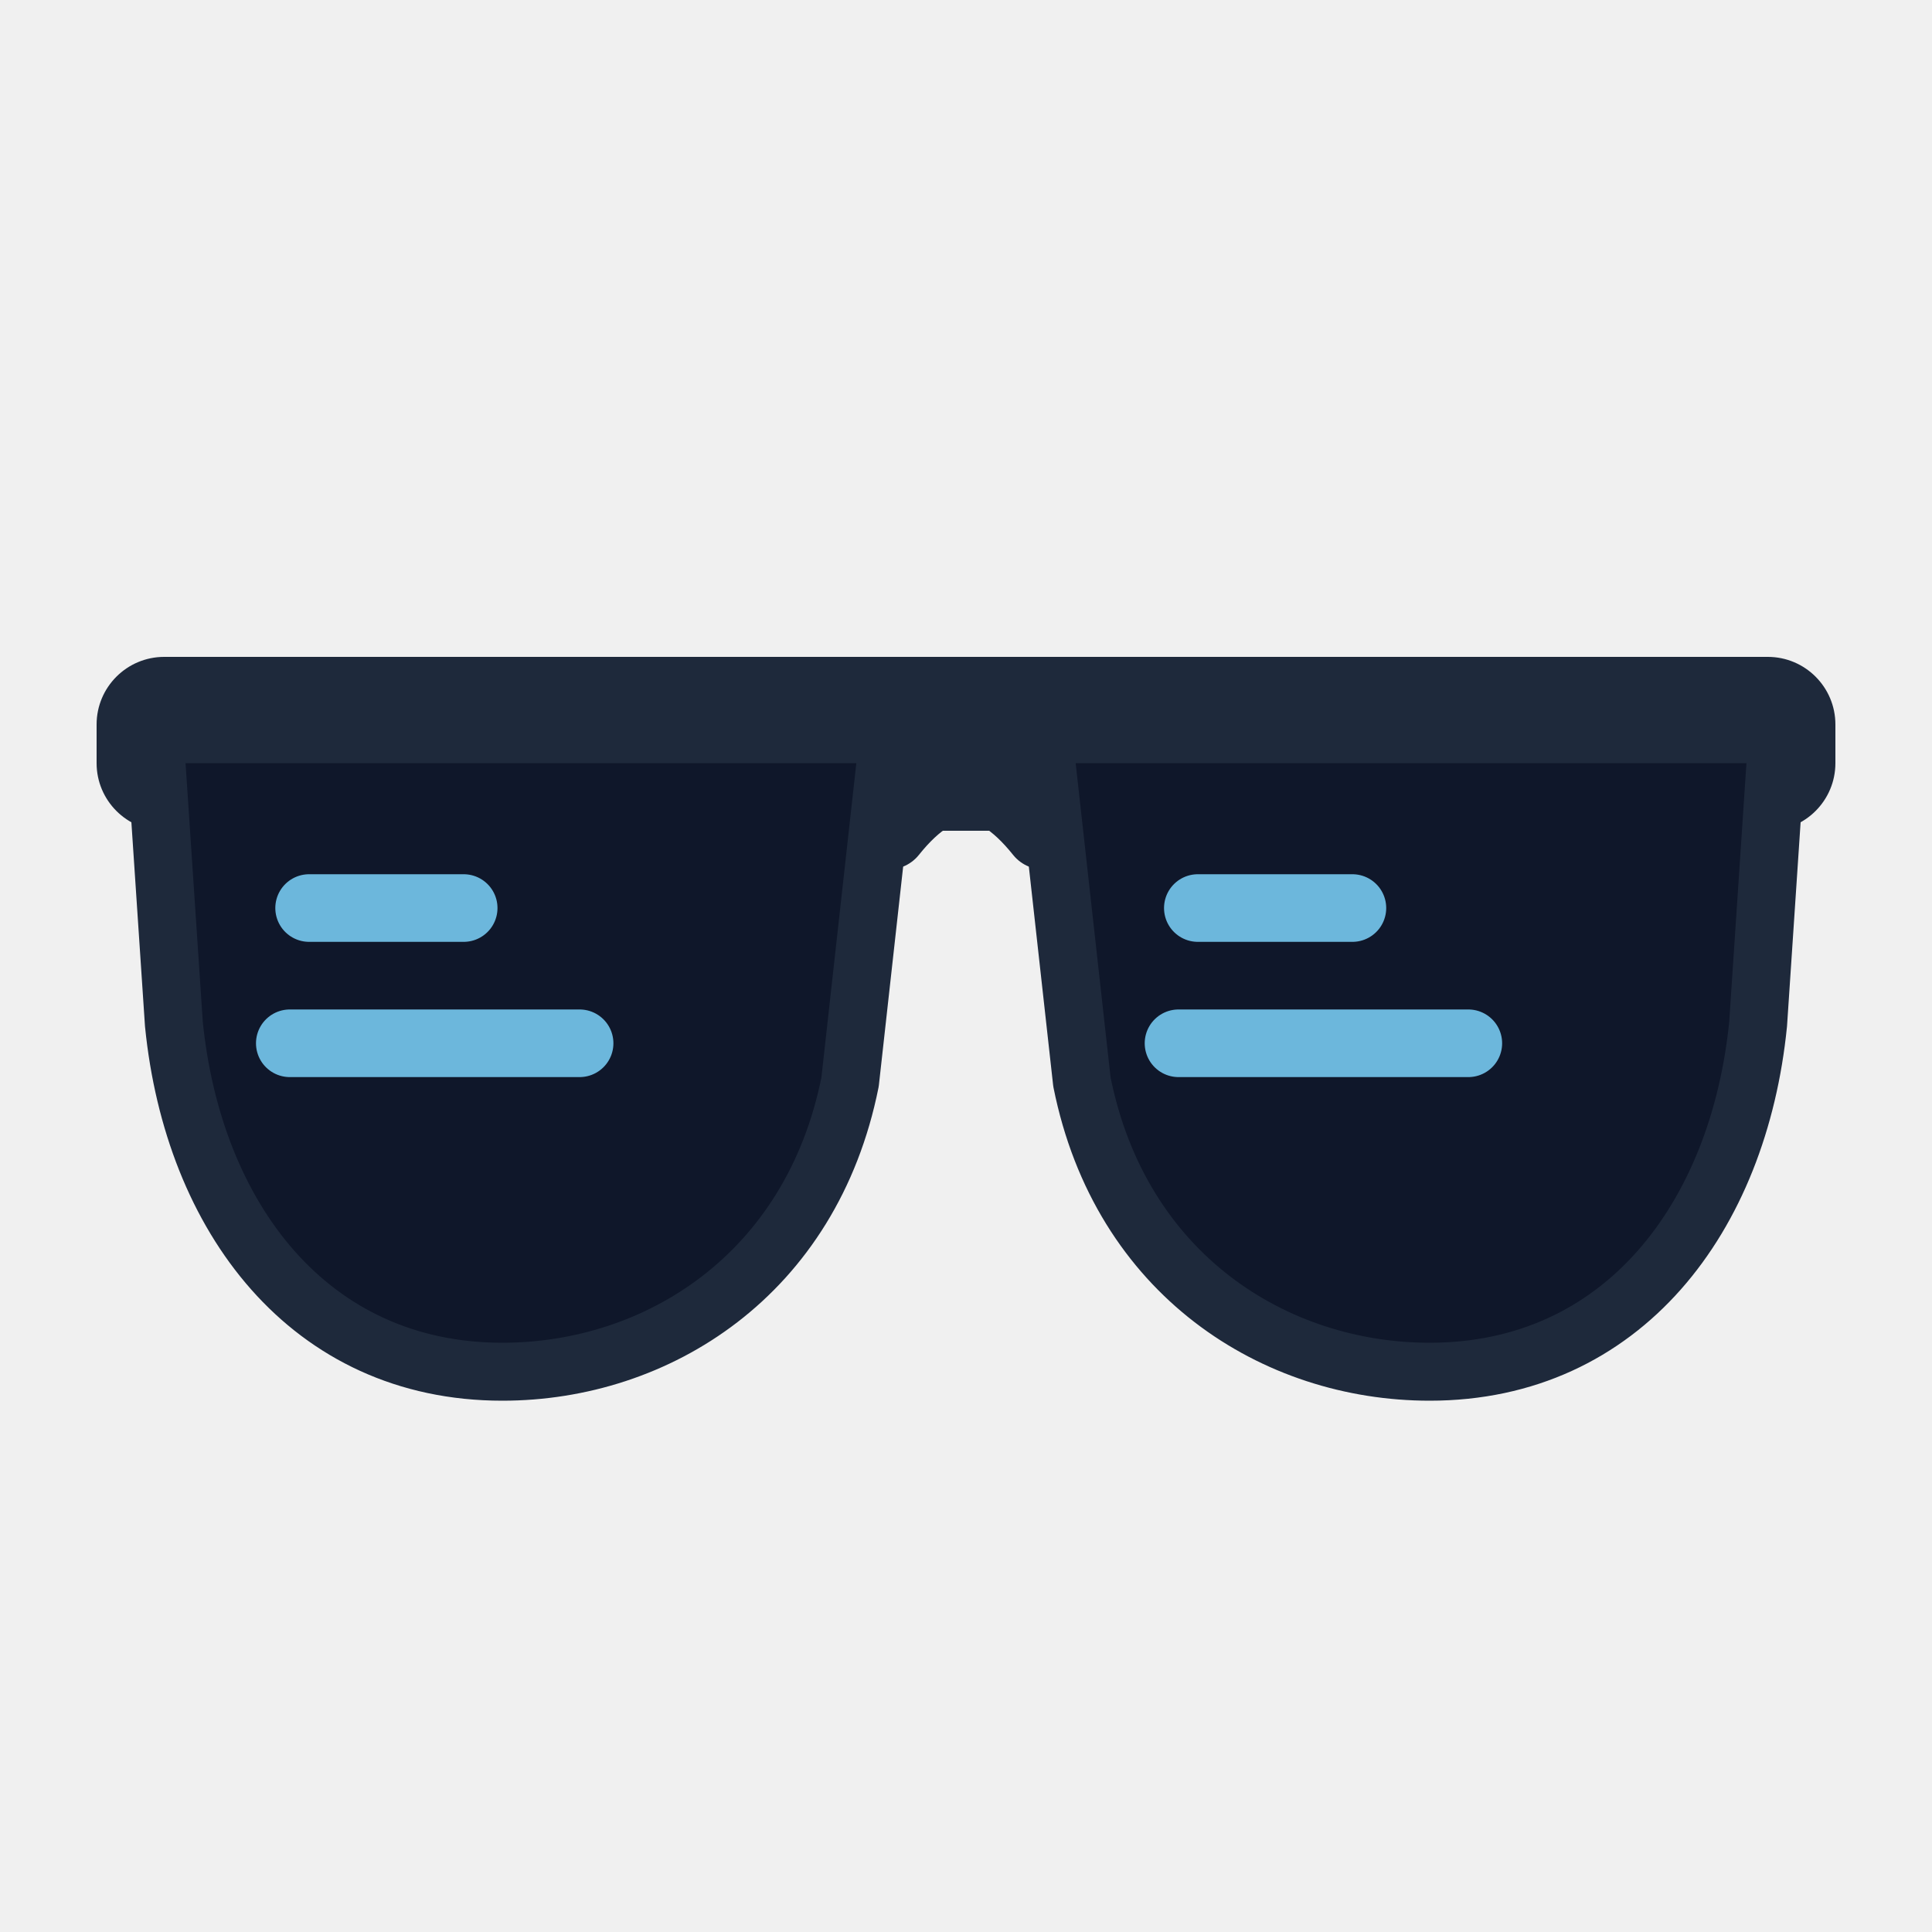
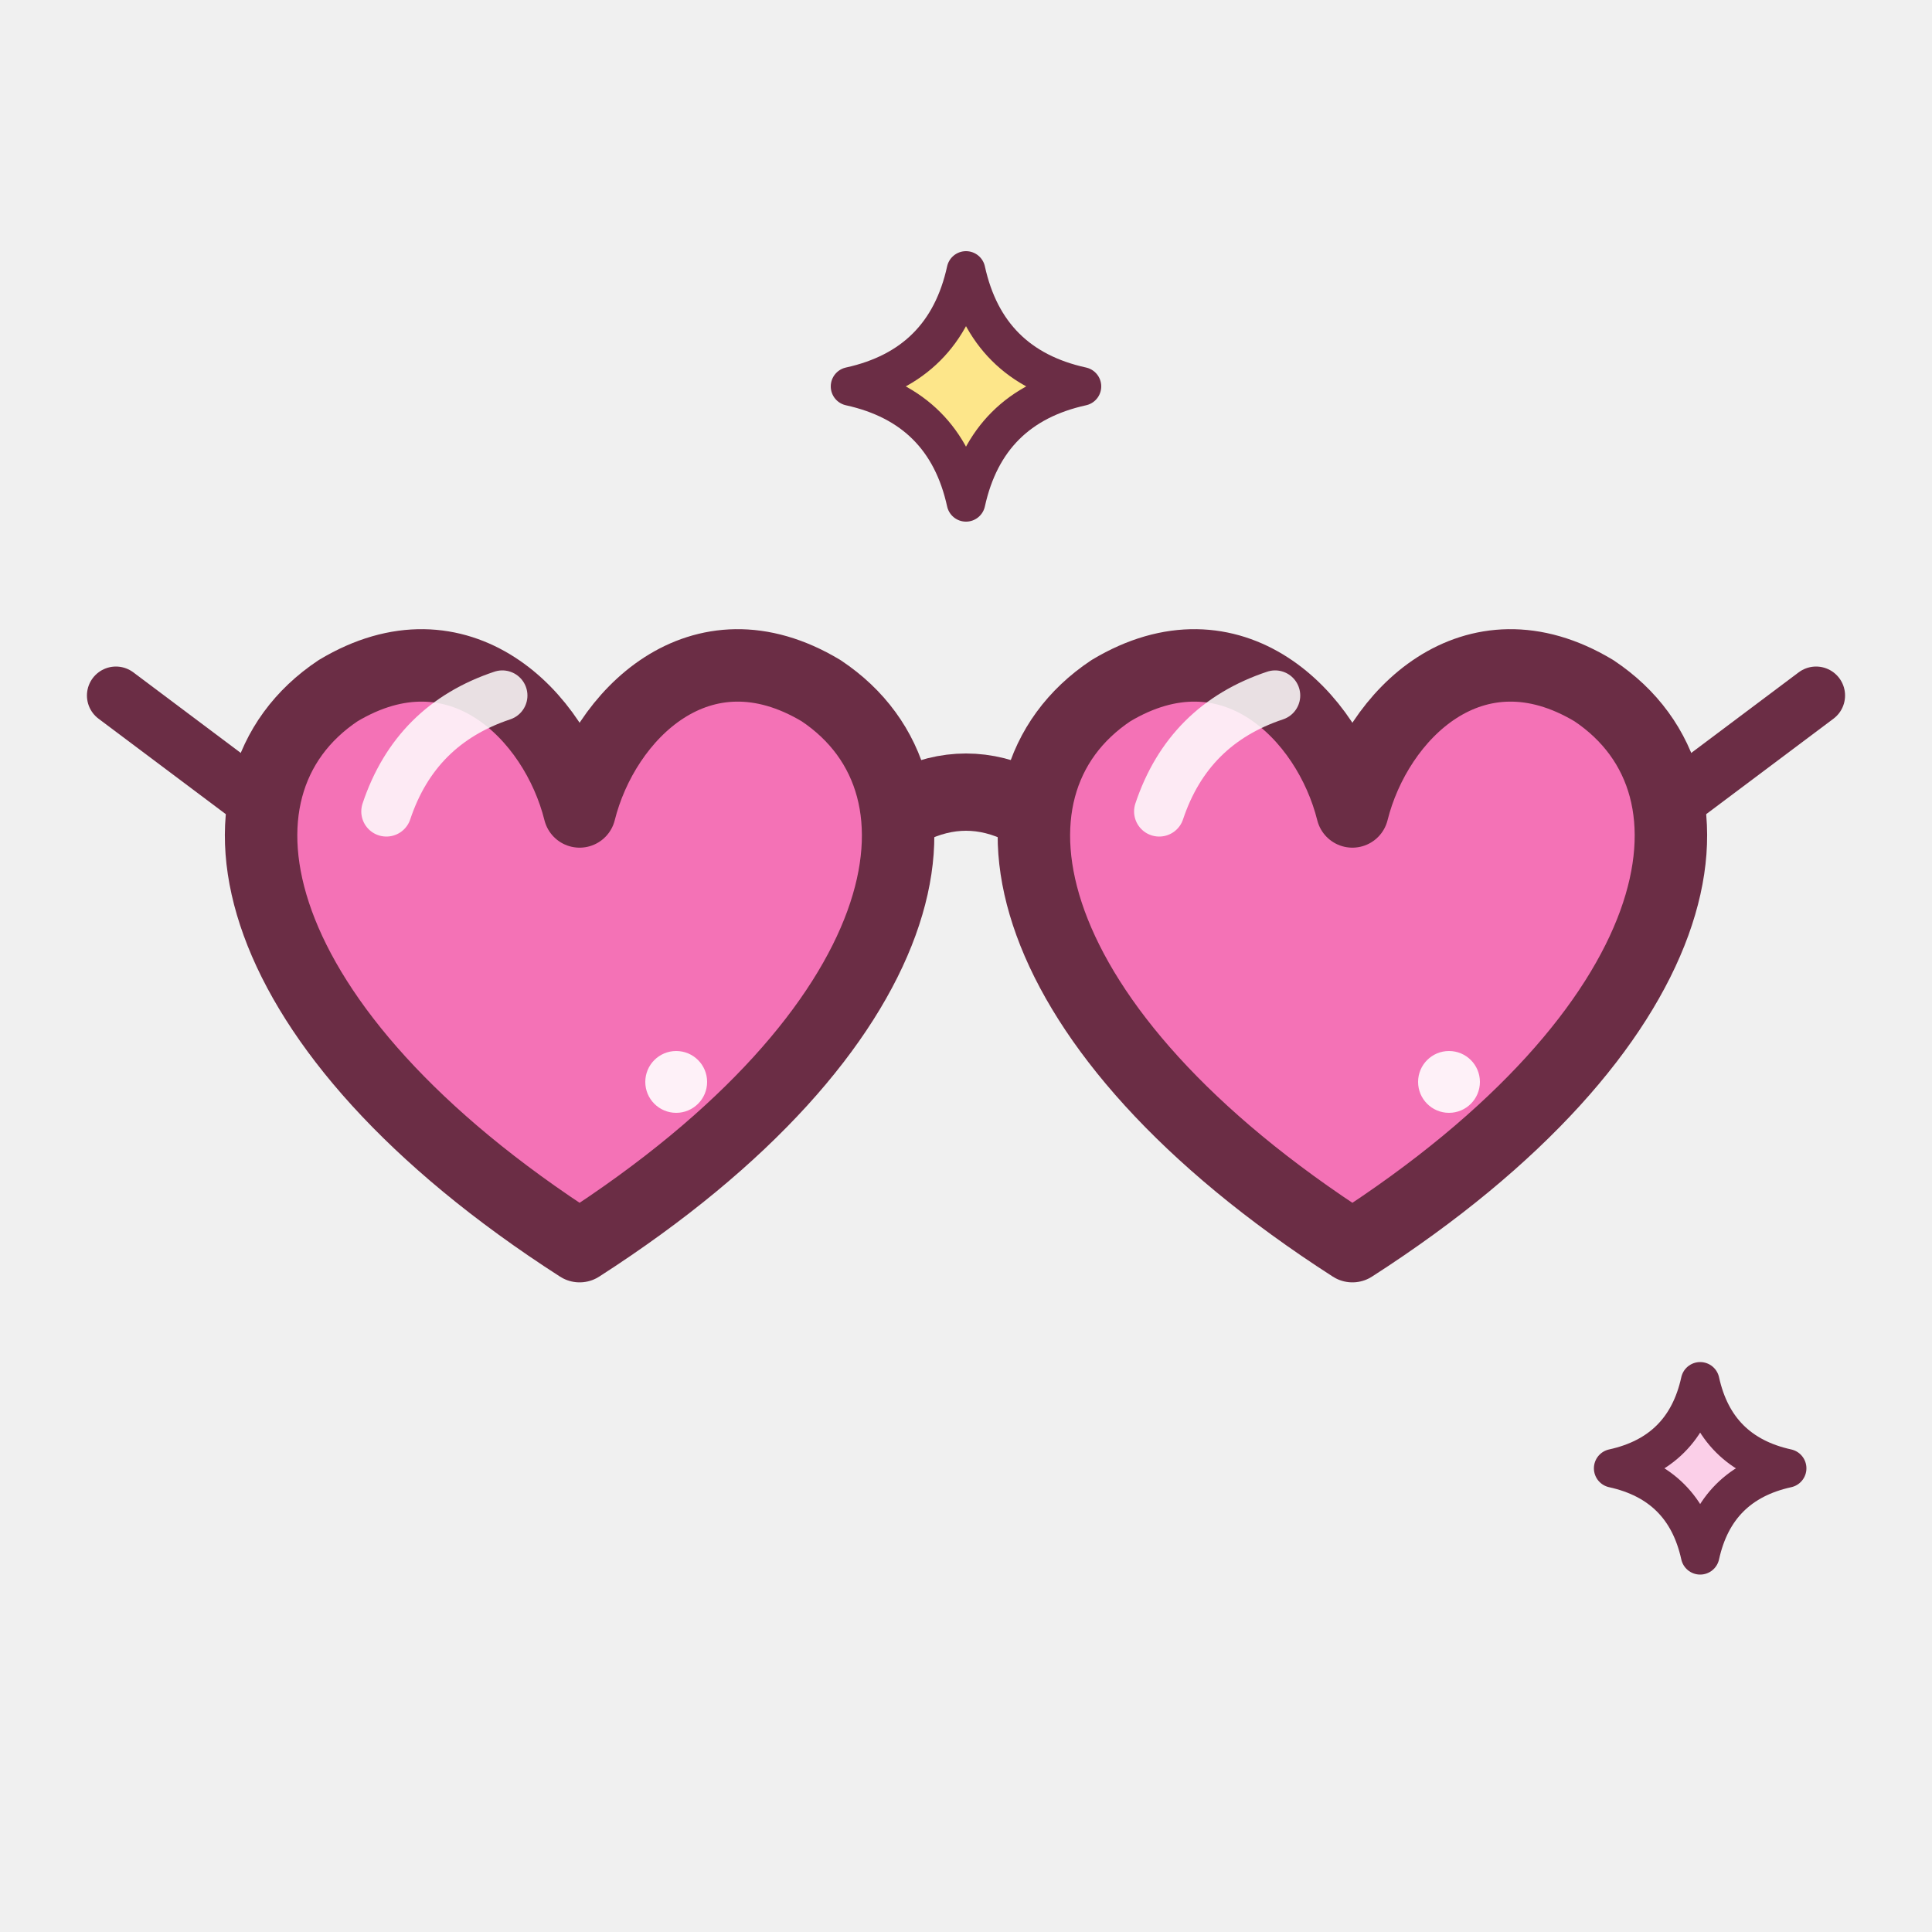
<svg xmlns="http://www.w3.org/2000/svg" viewBox="0 0 100 100">
-   <rect x="5" y="34" width="90" height="9" rx="3.5" fill="#1e293b" />
-   <g fill="#0f172a" stroke="#1e293b" stroke-width="3" stroke-linejoin="round" stroke-linecap="round">
-     <path d="M8 38 H46 L44 56 C42 66 34 71 26 71 C16 71 10 63 9 53 Z" />
-     <path d="M54 38 H92 L91 53 C90 63 84 71 74 71 C66 71 58 66 56 56 Z" />
+   <path d="M14 42 L6 36 M86 42 L94 36" fill="none" stroke="#6b2d45" stroke-width="3" stroke-linejoin="round" stroke-linecap="round" />
+   <path d="M44 44 Q50 38 56 44" fill="none" stroke="#6b2d45" stroke-width="4" stroke-linecap="round" />
+   <path transform="translate(30 52) scale(1.25)" d="M0 10 C-14 1 -16 -9 -10 -13 C-5 -16 -1 -12 0 -8 C1 -12 5 -16 10 -13 C16 -9 14 1 0 10 Z" fill="#f472b6" stroke="#6b2d45" stroke-width="3" stroke-linejoin="round" stroke-linecap="round" />
+   <path transform="translate(70 52) scale(1.25)" d="M0 10 C-14 1 -16 -9 -10 -13 C-5 -16 -1 -12 0 -8 C1 -12 5 -16 10 -13 C16 -9 14 1 0 10 Z" fill="#f472b6" stroke="#6b2d45" stroke-width="3" stroke-linejoin="round" stroke-linecap="round" />
+   <path d="M20 42 C21 39 23 37 26 36" fill="none" stroke="#fff" stroke-width="2.6" stroke-linecap="round" opacity="0.85" />
+   <path d="M60 42 C61 39 63 37 66 36" fill="none" stroke="#fff" stroke-width="2.6" stroke-linecap="round" opacity="0.85" />
+   <g fill="#fff" opacity="0.9">
+     <circle cx="35" cy="56" r="1.6" />
+     <circle cx="75" cy="56" r="1.6" />
  </g>
-   <path d="M46 43 Q50 38 54 43" fill="none" stroke="#1e293b" stroke-width="4" stroke-linecap="round" />
-   <g fill="none" stroke="#7dd3fc" stroke-width="3.5" stroke-linecap="round" opacity="0.85">
-     <path d="M16 47 L24 47" />
-     <path d="M15 54 L30 54" />
-     <path d="M62 47 L70 47" />
-     <path d="M61 54 L76 54" />
-   </g>
+   <path d="M50 14 Q51.08 18.92 56 20 Q51.08 21.08 50 26 Q48.92 21.08 44 20 Q48.92 18.92 50 14 Z" fill="#fde68a" stroke="#6b2d45" stroke-width="2" stroke-linejoin="round" stroke-linecap="round" />
+   <path d="M88 71.5 Q88.81 75.19 92.5 76 Q88.81 76.81 88 80.5 Q87.19 76.81 83.5 76 Q87.19 75.19 88 71.5 Z" fill="#fbcfe8" stroke="#6b2d45" stroke-width="2" stroke-linejoin="round" stroke-linecap="round" />
</svg>
